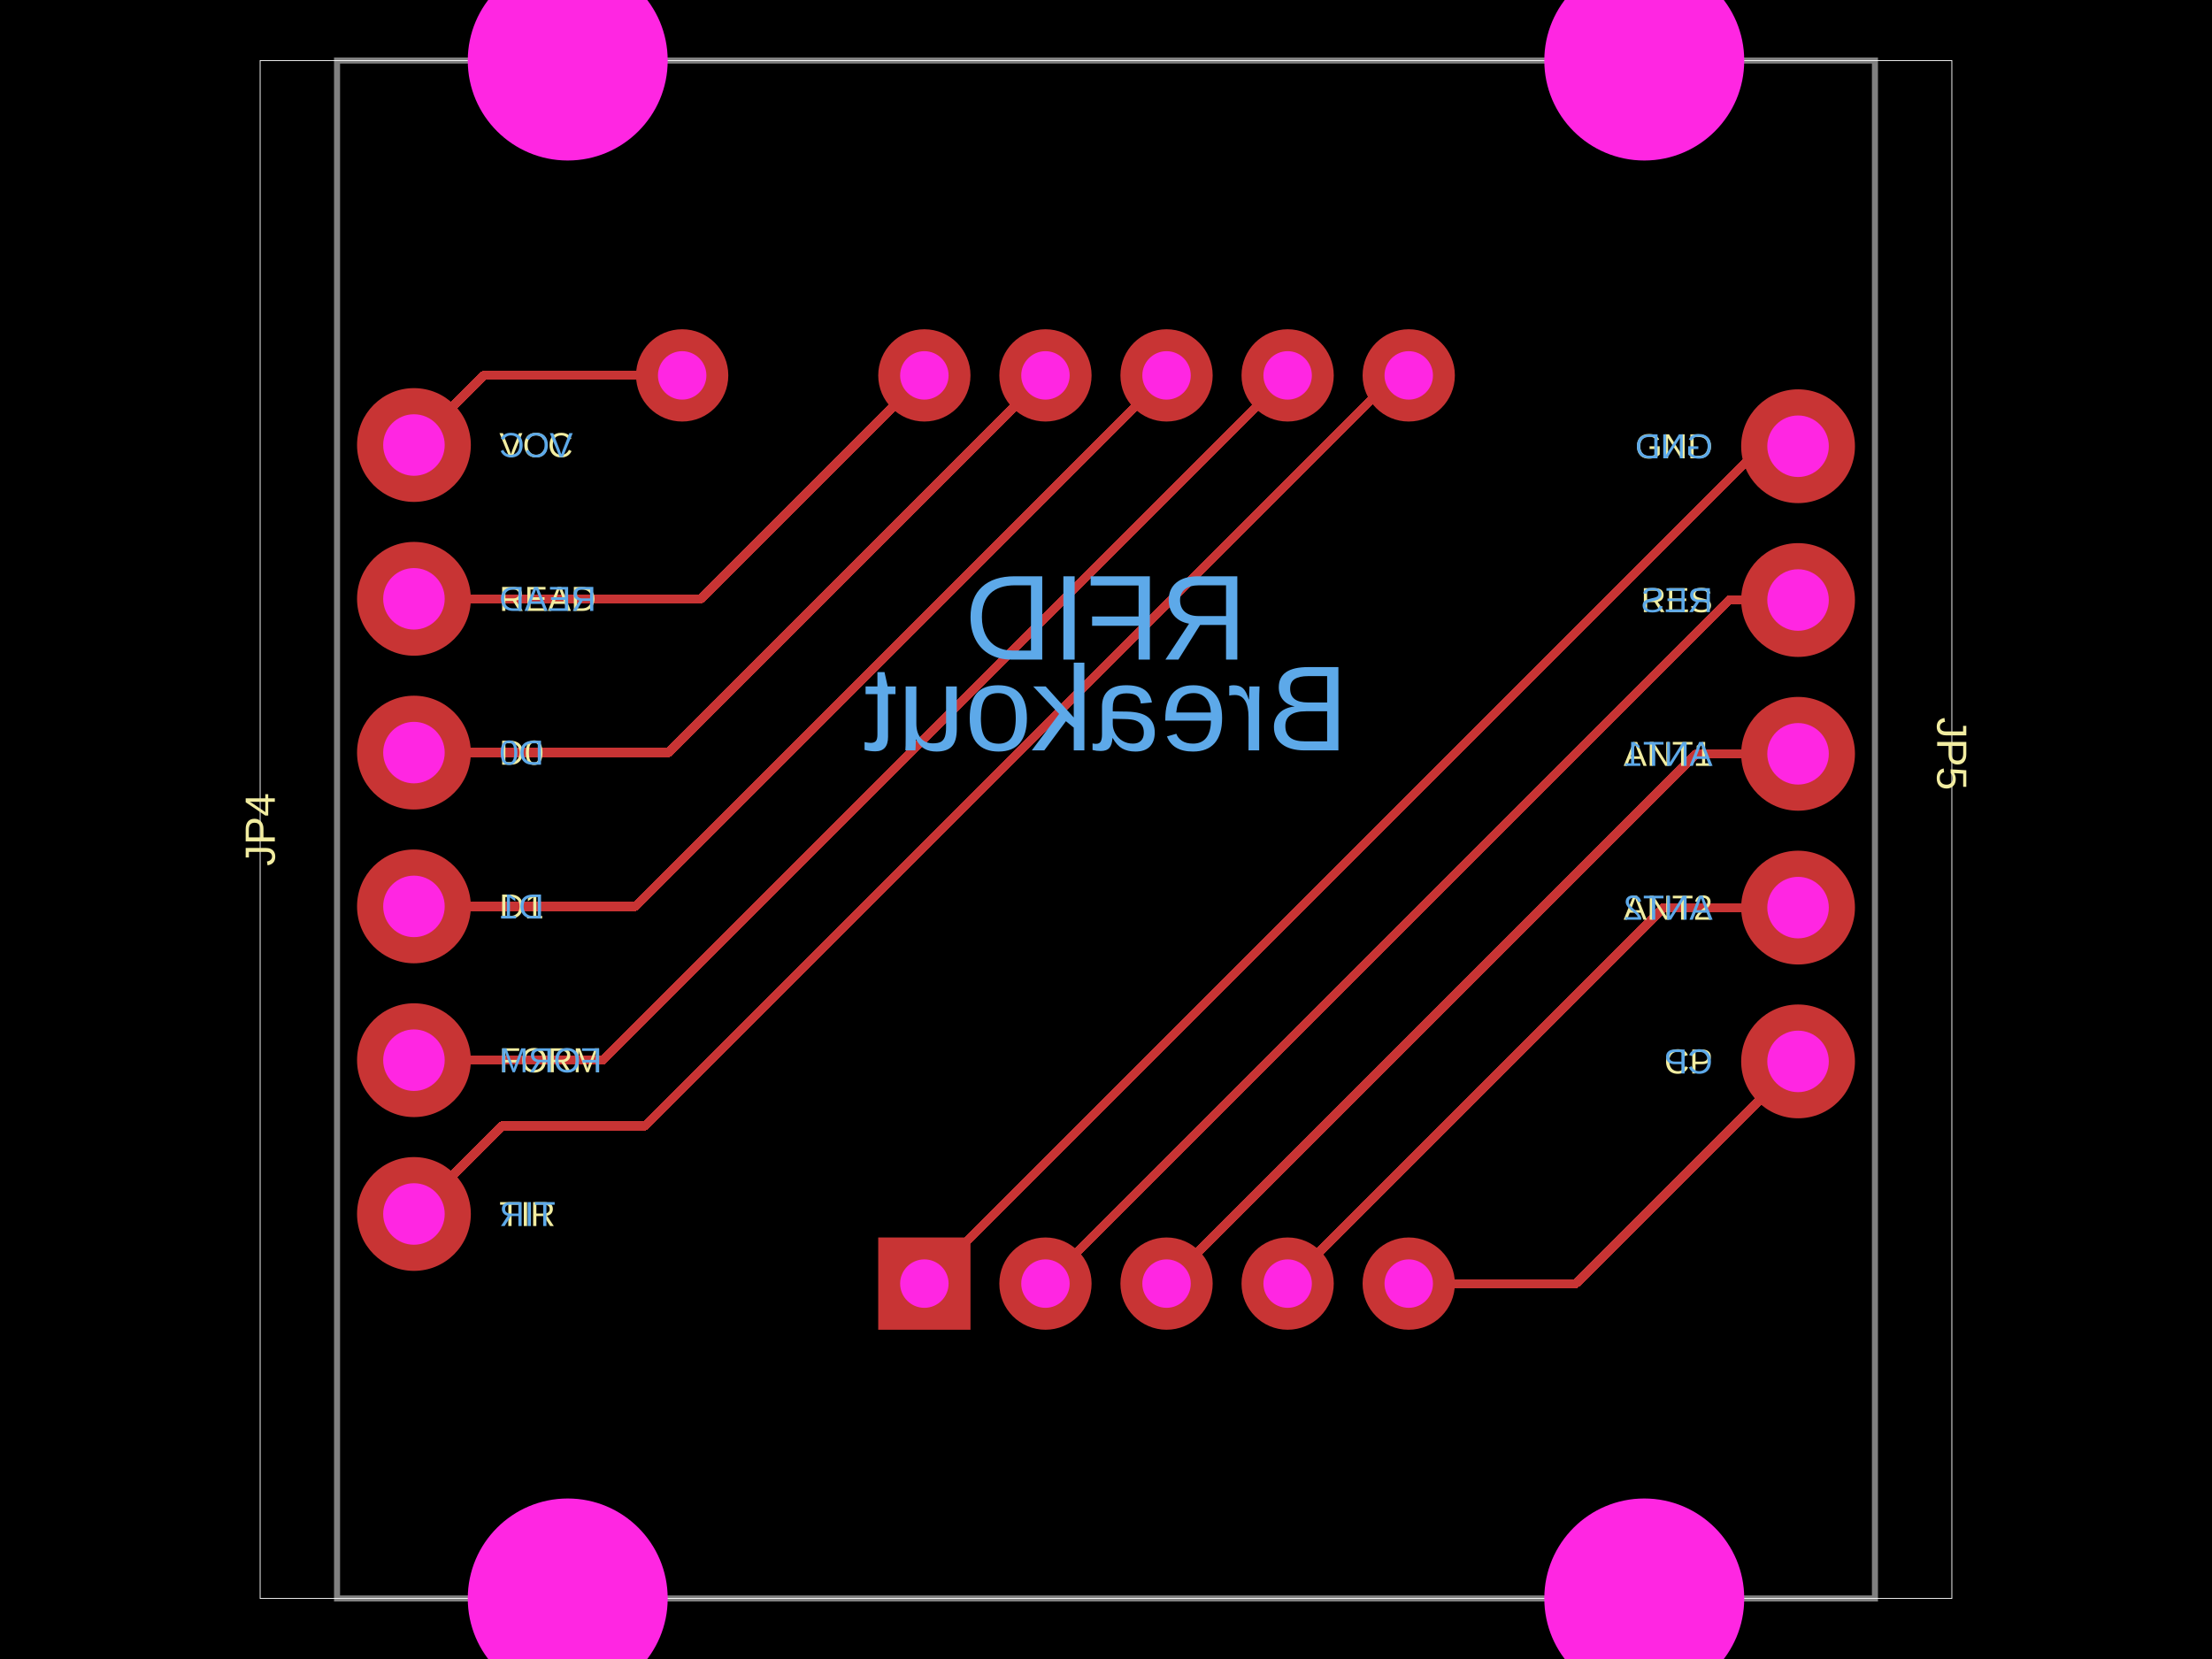
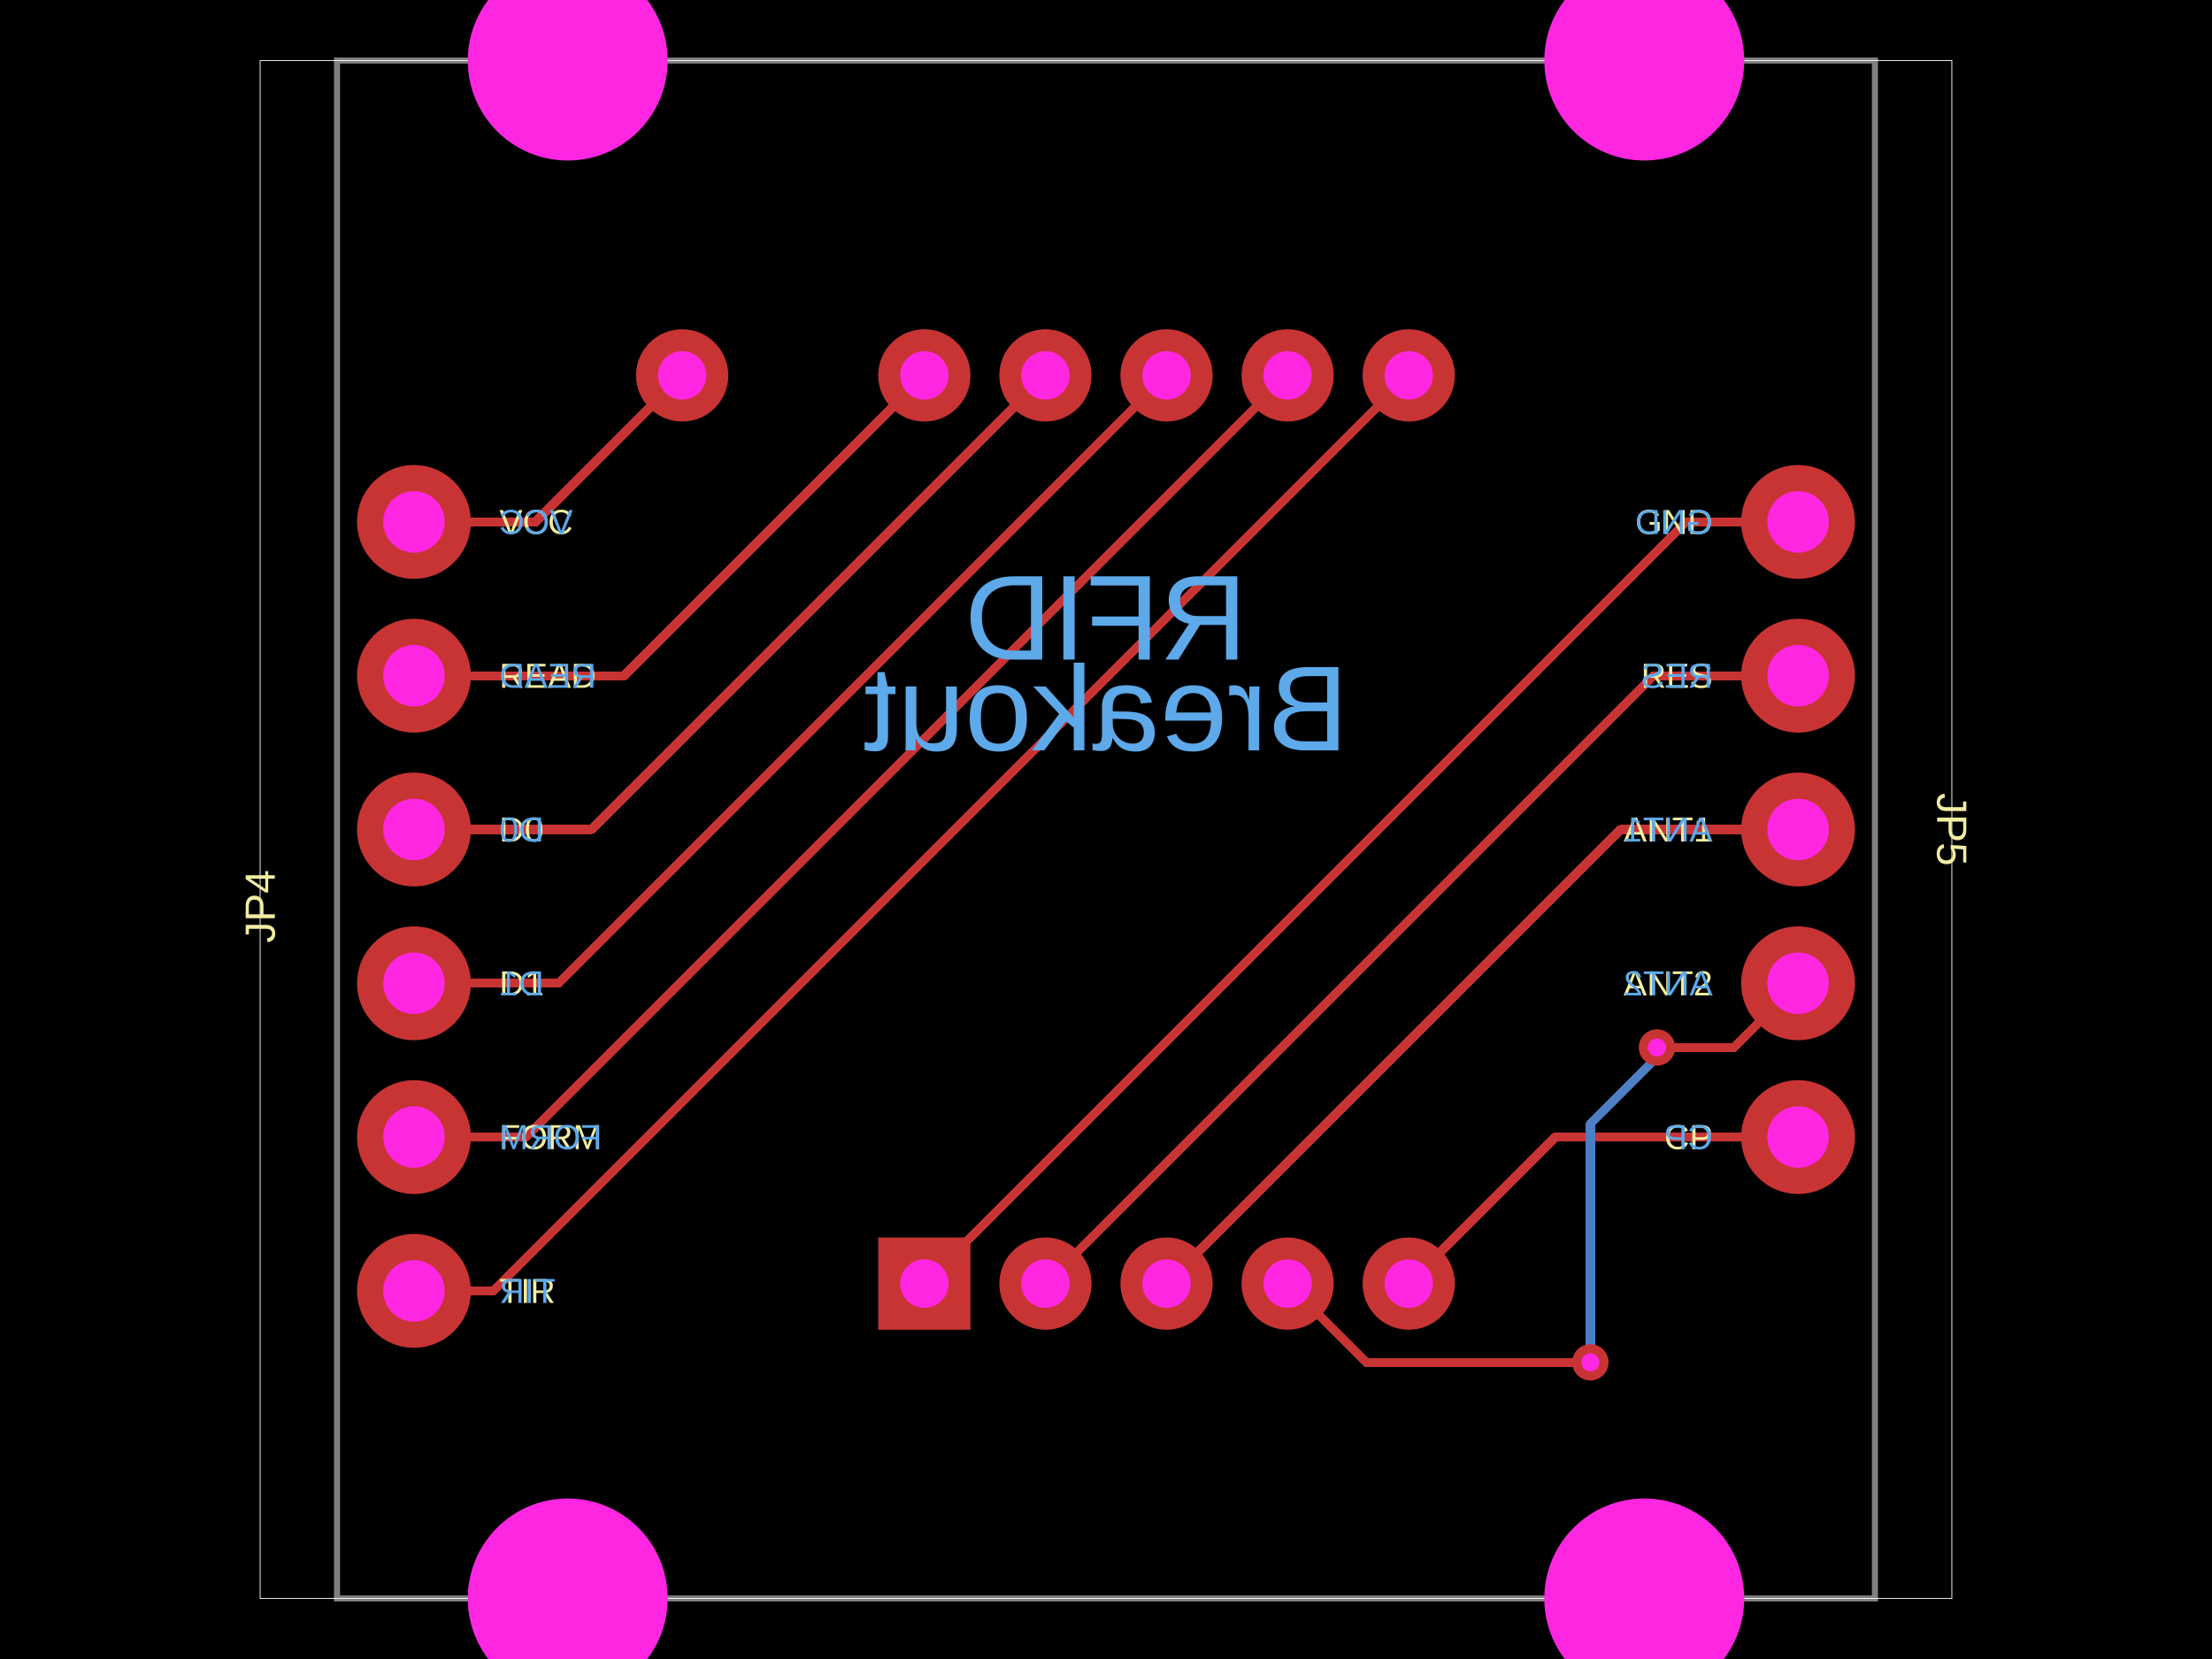
<svg xmlns="http://www.w3.org/2000/svg" width="800" height="600" data-software-used-string="@tscircuit/core@0.0.616">
  <style />
  <rect class="boundary" x="0" y="0" fill="#000" width="800" height="600" />
  <rect class="pcb-boundary" fill="none" stroke="#fff" stroke-width="0.3" x="94.088" y="21.898" width="611.825" height="556.204" />
  <path class="pcb-board" d="M 121.898 578.102 L 678.102 578.102 L 678.102 21.898 L 121.898 21.898 Z" fill="none" stroke="rgba(255, 255, 255, 0.5)" stroke-width="2.19" />
-   <path class="pcb-trace" stroke="rgb(200, 52, 52)" fill="none" d="M 509.489 464.234 L 569.927 464.234" stroke-width="3.285" stroke-linecap="round" stroke-linejoin="round" shape-rendering="crispEdges" data-layer="top" />
-   <path class="pcb-trace" stroke="rgb(200, 52, 52)" fill="none" d="M 569.927 464.234 L 650.292 383.869" stroke-width="3.285" stroke-linecap="round" stroke-linejoin="round" shape-rendering="crispEdges" data-layer="top" />
-   <path class="pcb-trace" stroke="rgb(200, 52, 52)" fill="none" d="M 650.292 328.248 L 601.679 328.248" stroke-width="3.285" stroke-linecap="round" stroke-linejoin="round" shape-rendering="crispEdges" data-layer="top" />
-   <path class="pcb-trace" stroke="rgb(200, 52, 52)" fill="none" d="M 601.679 328.248 L 465.693 464.234" stroke-width="3.285" stroke-linecap="round" stroke-linejoin="round" shape-rendering="crispEdges" data-layer="top" />
-   <path class="pcb-trace" stroke="rgb(200, 52, 52)" fill="none" d="M 650.292 272.628 L 613.504 272.628" stroke-width="3.285" stroke-linecap="round" stroke-linejoin="round" shape-rendering="crispEdges" data-layer="top" />
-   <path class="pcb-trace" stroke="rgb(200, 52, 52)" fill="none" d="M 613.504 272.628 L 421.898 464.234" stroke-width="3.285" stroke-linecap="round" stroke-linejoin="round" shape-rendering="crispEdges" data-layer="top" />
-   <path class="pcb-trace" stroke="rgb(200, 52, 52)" fill="none" d="M 650.292 217.007 L 625.328 217.007" stroke-width="3.285" stroke-linecap="round" stroke-linejoin="round" shape-rendering="crispEdges" data-layer="top" />
-   <path class="pcb-trace" stroke="rgb(200, 52, 52)" fill="none" d="M 625.328 217.007 L 378.102 464.234" stroke-width="3.285" stroke-linecap="round" stroke-linejoin="round" shape-rendering="crispEdges" data-layer="top" />
-   <path class="pcb-trace" stroke="rgb(200, 52, 52)" fill="none" d="M 650.292 161.387 L 637.153 161.387" stroke-width="3.285" stroke-linecap="round" stroke-linejoin="round" shape-rendering="crispEdges" data-layer="top" />
-   <path class="pcb-trace" stroke="rgb(200, 52, 52)" fill="none" d="M 637.153 161.387 L 334.307 464.234" stroke-width="3.285" stroke-linecap="round" stroke-linejoin="round" shape-rendering="crispEdges" data-layer="top" />
-   <path class="pcb-trace" stroke="rgb(200, 52, 52)" fill="none" d="M 246.715 135.766 L 174.891 135.766" stroke-width="3.285" stroke-linecap="round" stroke-linejoin="round" shape-rendering="crispEdges" data-layer="top" />
-   <path class="pcb-trace" stroke="rgb(200, 52, 52)" fill="none" d="M 174.891 135.766 L 149.708 160.949" stroke-width="3.285" stroke-linecap="round" stroke-linejoin="round" shape-rendering="crispEdges" data-layer="top" />
-   <path class="pcb-trace" stroke="rgb(200, 52, 52)" fill="none" d="M 149.708 216.569 L 253.504 216.569" stroke-width="3.285" stroke-linecap="round" stroke-linejoin="round" shape-rendering="crispEdges" data-layer="top" />
-   <path class="pcb-trace" stroke="rgb(200, 52, 52)" fill="none" d="M 253.504 216.569 L 334.307 135.766" stroke-width="3.285" stroke-linecap="round" stroke-linejoin="round" shape-rendering="crispEdges" data-layer="top" />
-   <path class="pcb-trace" stroke="rgb(200, 52, 52)" fill="none" d="M 149.708 272.19 L 241.679 272.19" stroke-width="3.285" stroke-linecap="round" stroke-linejoin="round" shape-rendering="crispEdges" data-layer="top" />
-   <path class="pcb-trace" stroke="rgb(200, 52, 52)" fill="none" d="M 241.679 272.19 L 378.102 135.766" stroke-width="3.285" stroke-linecap="round" stroke-linejoin="round" shape-rendering="crispEdges" data-layer="top" />
-   <path class="pcb-trace" stroke="rgb(200, 52, 52)" fill="none" d="M 149.708 327.81 L 229.854 327.81" stroke-width="3.285" stroke-linecap="round" stroke-linejoin="round" shape-rendering="crispEdges" data-layer="top" />
-   <path class="pcb-trace" stroke="rgb(200, 52, 52)" fill="none" d="M 229.854 327.81 L 421.898 135.766" stroke-width="3.285" stroke-linecap="round" stroke-linejoin="round" shape-rendering="crispEdges" data-layer="top" />
-   <path class="pcb-trace" stroke="rgb(200, 52, 52)" fill="none" d="M 149.708 383.431 L 218.029 383.431" stroke-width="3.285" stroke-linecap="round" stroke-linejoin="round" shape-rendering="crispEdges" data-layer="top" />
-   <path class="pcb-trace" stroke="rgb(200, 52, 52)" fill="none" d="M 218.029 383.431 L 465.693 135.766" stroke-width="3.285" stroke-linecap="round" stroke-linejoin="round" shape-rendering="crispEdges" data-layer="top" />
-   <path class="pcb-trace" stroke="rgb(200, 52, 52)" fill="none" d="M 509.489 135.766 L 504.649 135.766" stroke-width="3.285" stroke-linecap="round" stroke-linejoin="round" shape-rendering="crispEdges" data-layer="top" />
-   <path class="pcb-trace" stroke="rgb(200, 52, 52)" fill="none" d="M 504.649 135.766 L 233.231 407.185" stroke-width="3.285" stroke-linecap="round" stroke-linejoin="round" shape-rendering="crispEdges" data-layer="top" />
-   <path class="pcb-trace" stroke="rgb(200, 52, 52)" fill="none" d="M 233.231 407.185 L 181.574 407.185" stroke-width="3.285" stroke-linecap="round" stroke-linejoin="round" shape-rendering="crispEdges" data-layer="top" />
-   <path class="pcb-trace" stroke="rgb(200, 52, 52)" fill="none" d="M 181.574 407.185 L 149.708 439.051" stroke-width="3.285" stroke-linecap="round" stroke-linejoin="round" shape-rendering="crispEdges" data-layer="top" />
-   <text x="0" y="0" dx="0" dy="0" fill="#f2eda1" font-family="Arial, sans-serif" font-size="12.611" text-anchor="start" dominant-baseline="central" transform="matrix(1,0,0,1,180.5774,439.0511)" class="pcb-silkscreen-text pcb-silkscreen-top" data-pcb-silkscreen-text-id="pcb_component_1" stroke="none">TIR</text>
-   <text x="0" y="0" dx="0" dy="0" fill="#5da9e9" font-family="Arial, sans-serif" font-size="12.611" text-anchor="end" dominant-baseline="central" transform="matrix(-1,0,0,1,180.5774,439.0511)" class="pcb-silkscreen-text pcb-silkscreen-bottom" data-pcb-silkscreen-text-id="pcb_component_1" stroke="none">TIR</text>
-   <text x="0" y="0" dx="0" dy="0" fill="#f2eda1" font-family="Arial, sans-serif" font-size="12.611" text-anchor="start" dominant-baseline="central" transform="matrix(1,0,0,1,180.5774,383.4307)" class="pcb-silkscreen-text pcb-silkscreen-top" data-pcb-silkscreen-text-id="pcb_component_1" stroke="none">FORM</text>
-   <text x="0" y="0" dx="0" dy="0" fill="#5da9e9" font-family="Arial, sans-serif" font-size="12.611" text-anchor="end" dominant-baseline="central" transform="matrix(-1,0,0,1,180.5774,383.4307)" class="pcb-silkscreen-text pcb-silkscreen-bottom" data-pcb-silkscreen-text-id="pcb_component_1" stroke="none">FORM</text>
-   <text x="0" y="0" dx="0" dy="0" fill="#f2eda1" font-family="Arial, sans-serif" font-size="12.611" text-anchor="start" dominant-baseline="central" transform="matrix(1,0,0,1,180.5774,327.8102)" class="pcb-silkscreen-text pcb-silkscreen-top" data-pcb-silkscreen-text-id="pcb_component_1" stroke="none">D1</text>
-   <text x="0" y="0" dx="0" dy="0" fill="#5da9e9" font-family="Arial, sans-serif" font-size="12.611" text-anchor="end" dominant-baseline="central" transform="matrix(-1,0,0,1,180.5774,327.8102)" class="pcb-silkscreen-text pcb-silkscreen-bottom" data-pcb-silkscreen-text-id="pcb_component_1" stroke="none">D1</text>
-   <text x="0" y="0" dx="0" dy="0" fill="#f2eda1" font-family="Arial, sans-serif" font-size="12.611" text-anchor="start" dominant-baseline="central" transform="matrix(1,0,0,1,180.5774,272.1898)" class="pcb-silkscreen-text pcb-silkscreen-top" data-pcb-silkscreen-text-id="pcb_component_1" stroke="none">D0</text>
-   <text x="0" y="0" dx="0" dy="0" fill="#5da9e9" font-family="Arial, sans-serif" font-size="12.611" text-anchor="end" dominant-baseline="central" transform="matrix(-1,0,0,1,180.5774,272.1898)" class="pcb-silkscreen-text pcb-silkscreen-bottom" data-pcb-silkscreen-text-id="pcb_component_1" stroke="none">D0</text>
-   <text x="0" y="0" dx="0" dy="0" fill="#f2eda1" font-family="Arial, sans-serif" font-size="12.611" text-anchor="start" dominant-baseline="central" transform="matrix(1,0,0,1,180.5774,216.5693)" class="pcb-silkscreen-text pcb-silkscreen-top" data-pcb-silkscreen-text-id="pcb_component_1" stroke="none">READ</text>
-   <text x="0" y="0" dx="0" dy="0" fill="#5da9e9" font-family="Arial, sans-serif" font-size="12.611" text-anchor="end" dominant-baseline="central" transform="matrix(-1,0,0,1,180.5774,216.5693)" class="pcb-silkscreen-text pcb-silkscreen-bottom" data-pcb-silkscreen-text-id="pcb_component_1" stroke="none">READ</text>
-   <text x="0" y="0" dx="0" dy="0" fill="#f2eda1" font-family="Arial, sans-serif" font-size="12.611" text-anchor="start" dominant-baseline="central" transform="matrix(1,0,0,1,180.5774,160.9489)" class="pcb-silkscreen-text pcb-silkscreen-top" data-pcb-silkscreen-text-id="pcb_component_1" stroke="none">VCC</text>
-   <text x="0" y="0" dx="0" dy="0" fill="#5da9e9" font-family="Arial, sans-serif" font-size="12.611" text-anchor="end" dominant-baseline="central" transform="matrix(-1,0,0,1,180.5774,160.9489)" class="pcb-silkscreen-text pcb-silkscreen-bottom" data-pcb-silkscreen-text-id="pcb_component_1" stroke="none">VCC</text>
-   <text x="0" y="0" dx="0" dy="0" fill="#f2eda1" font-family="Arial, sans-serif" font-size="15.328" text-anchor="middle" dominant-baseline="central" transform="matrix(-1.8369701987210297e-16,-1,1,-1.8369701987210297e-16,94.08759,300)" class="pcb-silkscreen-text pcb-silkscreen-top" data-pcb-silkscreen-text-id="pcb_component_1" stroke="none">JP4</text>
-   <text x="0" y="0" dx="0" dy="0" fill="#f2eda1" font-family="Arial, sans-serif" font-size="12.611" text-anchor="end" dominant-baseline="central" transform="matrix(1,0,0,1,619.4226,161.3869)" class="pcb-silkscreen-text pcb-silkscreen-top" data-pcb-silkscreen-text-id="pcb_component_2" stroke="none">GND</text>
-   <text x="0" y="0" dx="0" dy="0" fill="#5da9e9" font-family="Arial, sans-serif" font-size="12.611" text-anchor="start" dominant-baseline="central" transform="matrix(-1,0,0,1,619.4226,161.3869)" class="pcb-silkscreen-text pcb-silkscreen-bottom" data-pcb-silkscreen-text-id="pcb_component_2" stroke="none">GND</text>
-   <text x="0" y="0" dx="0" dy="0" fill="#f2eda1" font-family="Arial, sans-serif" font-size="12.611" text-anchor="end" dominant-baseline="central" transform="matrix(1,0,0,1,619.4226,217.0073)" class="pcb-silkscreen-text pcb-silkscreen-top" data-pcb-silkscreen-text-id="pcb_component_2" stroke="none">RES</text>
-   <text x="0" y="0" dx="0" dy="0" fill="#5da9e9" font-family="Arial, sans-serif" font-size="12.611" text-anchor="start" dominant-baseline="central" transform="matrix(-1,0,0,1,619.4226,217.0073)" class="pcb-silkscreen-text pcb-silkscreen-bottom" data-pcb-silkscreen-text-id="pcb_component_2" stroke="none">RES</text>
-   <text x="0" y="0" dx="0" dy="0" fill="#f2eda1" font-family="Arial, sans-serif" font-size="12.611" text-anchor="end" dominant-baseline="central" transform="matrix(1,0,0,1,619.4226,272.6277)" class="pcb-silkscreen-text pcb-silkscreen-top" data-pcb-silkscreen-text-id="pcb_component_2" stroke="none">ANT1</text>
-   <text x="0" y="0" dx="0" dy="0" fill="#5da9e9" font-family="Arial, sans-serif" font-size="12.611" text-anchor="start" dominant-baseline="central" transform="matrix(-1,0,0,1,619.4226,272.6277)" class="pcb-silkscreen-text pcb-silkscreen-bottom" data-pcb-silkscreen-text-id="pcb_component_2" stroke="none">ANT1</text>
-   <text x="0" y="0" dx="0" dy="0" fill="#f2eda1" font-family="Arial, sans-serif" font-size="12.611" text-anchor="end" dominant-baseline="central" transform="matrix(1,0,0,1,619.4226,328.2482)" class="pcb-silkscreen-text pcb-silkscreen-top" data-pcb-silkscreen-text-id="pcb_component_2" stroke="none">ANT2</text>
-   <text x="0" y="0" dx="0" dy="0" fill="#5da9e9" font-family="Arial, sans-serif" font-size="12.611" text-anchor="start" dominant-baseline="central" transform="matrix(-1,0,0,1,619.4226,328.2482)" class="pcb-silkscreen-text pcb-silkscreen-bottom" data-pcb-silkscreen-text-id="pcb_component_2" stroke="none">ANT2</text>
-   <text x="0" y="0" dx="0" dy="0" fill="#f2eda1" font-family="Arial, sans-serif" font-size="12.611" text-anchor="end" dominant-baseline="central" transform="matrix(1,0,0,1,619.4226,383.8686)" class="pcb-silkscreen-text pcb-silkscreen-top" data-pcb-silkscreen-text-id="pcb_component_2" stroke="none">CP</text>
-   <text x="0" y="0" dx="0" dy="0" fill="#5da9e9" font-family="Arial, sans-serif" font-size="12.611" text-anchor="start" dominant-baseline="central" transform="matrix(-1,0,0,1,619.4226,383.8686)" class="pcb-silkscreen-text pcb-silkscreen-bottom" data-pcb-silkscreen-text-id="pcb_component_2" stroke="none">CP</text>
-   <text x="0" y="0" dx="0" dy="0" fill="#f2eda1" font-family="Arial, sans-serif" font-size="15.328" text-anchor="middle" dominant-baseline="central" transform="matrix(6.123233995736766e-17,1,-1,6.123233995736766e-17,705.9124,272.6277)" class="pcb-silkscreen-text pcb-silkscreen-top" data-pcb-silkscreen-text-id="pcb_component_2" stroke="none">JP5</text>
+   <path class="pcb-trace" stroke="rgb(200, 52, 52)" fill="none" d="M 650.292 411.241 L 562.482 411.241" stroke-width="3.285" stroke-linecap="round" stroke-linejoin="round" shape-rendering="crispEdges" data-layer="top" />
+   <path class="pcb-trace" stroke="rgb(200, 52, 52)" fill="none" d="M 562.482 411.241 L 509.489 464.234" stroke-width="3.285" stroke-linecap="round" stroke-linejoin="round" shape-rendering="crispEdges" data-layer="top" />
+   <path class="pcb-trace" stroke="rgb(77, 127, 196)" fill="none" d="M 575.182 492.701 L 575.182 492.701" stroke-width="3.285" stroke-linecap="round" stroke-linejoin="round" shape-rendering="crispEdges" data-layer="bottom" />
+   <path class="pcb-trace" stroke="rgb(77, 127, 196)" fill="none" d="M 575.182 492.701 L 575.182 406.351" stroke-width="3.285" stroke-linecap="round" stroke-linejoin="round" shape-rendering="crispEdges" data-layer="bottom" />
+   <path class="pcb-trace" stroke="rgb(77, 127, 196)" fill="none" d="M 575.182 406.351 L 599.27 382.263" stroke-width="3.285" stroke-linecap="round" stroke-linejoin="round" shape-rendering="crispEdges" data-layer="bottom" />
+   <path class="pcb-trace" stroke="rgb(77, 127, 196)" fill="none" d="M 599.27 382.263 L 599.27 378.832" stroke-width="3.285" stroke-linecap="round" stroke-linejoin="round" shape-rendering="crispEdges" data-layer="bottom" />
+   <path class="pcb-trace" stroke="rgb(77, 127, 196)" fill="none" d="M 599.27 378.832 L 599.27 378.832" stroke-width="3.285" stroke-linecap="round" stroke-linejoin="round" shape-rendering="crispEdges" data-layer="bottom" />
+   <path class="pcb-trace" stroke="rgb(200, 52, 52)" fill="none" d="M 465.693 464.234 L 494.161 492.701" stroke-width="3.285" stroke-linecap="round" stroke-linejoin="round" shape-rendering="crispEdges" data-layer="top" />
+   <path class="pcb-trace" stroke="rgb(200, 52, 52)" fill="none" d="M 494.161 492.701 L 574.334 492.701" stroke-width="3.285" stroke-linecap="round" stroke-linejoin="round" shape-rendering="crispEdges" data-layer="top" />
+   <path class="pcb-trace" stroke="rgb(200, 52, 52)" fill="none" d="M 574.334 492.701 L 575.182 492.701" stroke-width="3.285" stroke-linecap="round" stroke-linejoin="round" shape-rendering="crispEdges" data-layer="top" />
+   <path class="pcb-trace" stroke="rgb(200, 52, 52)" fill="none" d="M 575.182 492.701 L 575.182 492.701" stroke-width="3.285" stroke-linecap="round" stroke-linejoin="round" shape-rendering="crispEdges" data-layer="top" />
+   <path class="pcb-trace" stroke="rgb(200, 52, 52)" fill="none" d="M 599.27 378.832 L 599.27 378.832" stroke-width="3.285" stroke-linecap="round" stroke-linejoin="round" shape-rendering="crispEdges" data-layer="top" />
+   <path class="pcb-trace" stroke="rgb(200, 52, 52)" fill="none" d="M 599.27 378.832 L 627.08 378.832" stroke-width="3.285" stroke-linecap="round" stroke-linejoin="round" shape-rendering="crispEdges" data-layer="top" />
+   <path class="pcb-trace" stroke="rgb(200, 52, 52)" fill="none" d="M 627.08 378.832 L 650.292 355.62" stroke-width="3.285" stroke-linecap="round" stroke-linejoin="round" shape-rendering="crispEdges" data-layer="top" />
+   <path class="pcb-trace" stroke="rgb(200, 52, 52)" fill="none" d="M 650.292 300 L 586.131 300" stroke-width="3.285" stroke-linecap="round" stroke-linejoin="round" shape-rendering="crispEdges" data-layer="top" />
+   <path class="pcb-trace" stroke="rgb(200, 52, 52)" fill="none" d="M 586.131 300 L 421.898 464.234" stroke-width="3.285" stroke-linecap="round" stroke-linejoin="round" shape-rendering="crispEdges" data-layer="top" />
+   <path class="pcb-trace" stroke="rgb(200, 52, 52)" fill="none" d="M 650.292 244.38 L 597.956 244.38" stroke-width="3.285" stroke-linecap="round" stroke-linejoin="round" shape-rendering="crispEdges" data-layer="top" />
+   <path class="pcb-trace" stroke="rgb(200, 52, 52)" fill="none" d="M 597.956 244.38 L 378.102 464.234" stroke-width="3.285" stroke-linecap="round" stroke-linejoin="round" shape-rendering="crispEdges" data-layer="top" />
+   <path class="pcb-trace" stroke="rgb(200, 52, 52)" fill="none" d="M 650.292 188.759 L 609.781 188.759" stroke-width="3.285" stroke-linecap="round" stroke-linejoin="round" shape-rendering="crispEdges" data-layer="top" />
+   <path class="pcb-trace" stroke="rgb(200, 52, 52)" fill="none" d="M 609.781 188.759 L 334.307 464.234" stroke-width="3.285" stroke-linecap="round" stroke-linejoin="round" shape-rendering="crispEdges" data-layer="top" />
+   <path class="pcb-trace" stroke="rgb(200, 52, 52)" fill="none" d="M 149.708 188.759 L 193.723 188.759" stroke-width="3.285" stroke-linecap="round" stroke-linejoin="round" shape-rendering="crispEdges" data-layer="top" />
+   <path class="pcb-trace" stroke="rgb(200, 52, 52)" fill="none" d="M 193.723 188.759 L 246.715 135.766" stroke-width="3.285" stroke-linecap="round" stroke-linejoin="round" shape-rendering="crispEdges" data-layer="top" />
+   <path class="pcb-trace" stroke="rgb(200, 52, 52)" fill="none" d="M 149.708 244.38 L 225.693 244.38" stroke-width="3.285" stroke-linecap="round" stroke-linejoin="round" shape-rendering="crispEdges" data-layer="top" />
+   <path class="pcb-trace" stroke="rgb(200, 52, 52)" fill="none" d="M 225.693 244.38 L 334.307 135.766" stroke-width="3.285" stroke-linecap="round" stroke-linejoin="round" shape-rendering="crispEdges" data-layer="top" />
+   <path class="pcb-trace" stroke="rgb(200, 52, 52)" fill="none" d="M 378.102 135.766 L 213.869 300" stroke-width="3.285" stroke-linecap="round" stroke-linejoin="round" shape-rendering="crispEdges" data-layer="top" />
+   <path class="pcb-trace" stroke="rgb(200, 52, 52)" fill="none" d="M 213.869 300 L 149.708 300" stroke-width="3.285" stroke-linecap="round" stroke-linejoin="round" shape-rendering="crispEdges" data-layer="top" />
+   <path class="pcb-trace" stroke="rgb(200, 52, 52)" fill="none" d="M 149.708 300 L 149.708 300" stroke-width="3.285" stroke-linecap="round" stroke-linejoin="round" shape-rendering="crispEdges" data-layer="top" />
+   <path class="pcb-trace" stroke="rgb(200, 52, 52)" fill="none" d="M 149.708 355.62 L 202.044 355.62" stroke-width="3.285" stroke-linecap="round" stroke-linejoin="round" shape-rendering="crispEdges" data-layer="top" />
+   <path class="pcb-trace" stroke="rgb(200, 52, 52)" fill="none" d="M 202.044 355.62 L 421.898 135.766" stroke-width="3.285" stroke-linecap="round" stroke-linejoin="round" shape-rendering="crispEdges" data-layer="top" />
+   <path class="pcb-trace" stroke="rgb(200, 52, 52)" fill="none" d="M 149.708 411.241 L 190.219 411.241" stroke-width="3.285" stroke-linecap="round" stroke-linejoin="round" shape-rendering="crispEdges" data-layer="top" />
+   <path class="pcb-trace" stroke="rgb(200, 52, 52)" fill="none" d="M 190.219 411.241 L 465.693 135.766" stroke-width="3.285" stroke-linecap="round" stroke-linejoin="round" shape-rendering="crispEdges" data-layer="top" />
+   <path class="pcb-trace" stroke="rgb(200, 52, 52)" fill="none" d="M 509.489 135.766 L 178.394 466.861" stroke-width="3.285" stroke-linecap="round" stroke-linejoin="round" shape-rendering="crispEdges" data-layer="top" />
+   <path class="pcb-trace" stroke="rgb(200, 52, 52)" fill="none" d="M 178.394 466.861 L 149.708 466.861" stroke-width="3.285" stroke-linecap="round" stroke-linejoin="round" shape-rendering="crispEdges" data-layer="top" />
+   <g>
+     <circle class="pcb-hole-outer" fill="rgb(200, 52, 52)" cx="575.182" cy="492.701" r="6.569" />
+     <circle class="pcb-hole-inner" fill="#FF26E2" cx="575.182" cy="492.701" r="3.285" />
+   </g>
+   <g>
+     <circle class="pcb-hole-outer" fill="rgb(200, 52, 52)" cx="599.27" cy="378.832" r="6.569" />
+     <circle class="pcb-hole-inner" fill="#FF26E2" cx="599.27" cy="378.832" r="3.285" />
+   </g>
+   <text x="0" y="0" dx="0" dy="0" fill="#f2eda1" font-family="Arial, sans-serif" font-size="12.611" text-anchor="start" dominant-baseline="central" transform="matrix(1,0,0,1,180.5774,466.8613)" class="pcb-silkscreen-text pcb-silkscreen-top" data-pcb-silkscreen-text-id="pcb_component_1" stroke="none">TIR</text>
+   <text x="0" y="0" dx="0" dy="0" fill="#5da9e9" font-family="Arial, sans-serif" font-size="12.611" text-anchor="end" dominant-baseline="central" transform="matrix(-1,0,0,1,180.5774,466.8613)" class="pcb-silkscreen-text pcb-silkscreen-bottom" data-pcb-silkscreen-text-id="pcb_component_1" stroke="none">TIR</text>
+   <text x="0" y="0" dx="0" dy="0" fill="#f2eda1" font-family="Arial, sans-serif" font-size="12.611" text-anchor="start" dominant-baseline="central" transform="matrix(1,0,0,1,180.5774,411.2409)" class="pcb-silkscreen-text pcb-silkscreen-top" data-pcb-silkscreen-text-id="pcb_component_1" stroke="none">FORM</text>
+   <text x="0" y="0" dx="0" dy="0" fill="#5da9e9" font-family="Arial, sans-serif" font-size="12.611" text-anchor="end" dominant-baseline="central" transform="matrix(-1,0,0,1,180.5774,411.2409)" class="pcb-silkscreen-text pcb-silkscreen-bottom" data-pcb-silkscreen-text-id="pcb_component_1" stroke="none">FORM</text>
+   <text x="0" y="0" dx="0" dy="0" fill="#f2eda1" font-family="Arial, sans-serif" font-size="12.611" text-anchor="start" dominant-baseline="central" transform="matrix(1,0,0,1,180.5774,355.6204)" class="pcb-silkscreen-text pcb-silkscreen-top" data-pcb-silkscreen-text-id="pcb_component_1" stroke="none">D1</text>
+   <text x="0" y="0" dx="0" dy="0" fill="#5da9e9" font-family="Arial, sans-serif" font-size="12.611" text-anchor="end" dominant-baseline="central" transform="matrix(-1,0,0,1,180.5774,355.6204)" class="pcb-silkscreen-text pcb-silkscreen-bottom" data-pcb-silkscreen-text-id="pcb_component_1" stroke="none">D1</text>
+   <text x="0" y="0" dx="0" dy="0" fill="#f2eda1" font-family="Arial, sans-serif" font-size="12.611" text-anchor="start" dominant-baseline="central" transform="matrix(1,0,0,1,180.5774,300)" class="pcb-silkscreen-text pcb-silkscreen-top" data-pcb-silkscreen-text-id="pcb_component_1" stroke="none">D0</text>
+   <text x="0" y="0" dx="0" dy="0" fill="#5da9e9" font-family="Arial, sans-serif" font-size="12.611" text-anchor="end" dominant-baseline="central" transform="matrix(-1,0,0,1,180.5774,300)" class="pcb-silkscreen-text pcb-silkscreen-bottom" data-pcb-silkscreen-text-id="pcb_component_1" stroke="none">D0</text>
+   <text x="0" y="0" dx="0" dy="0" fill="#f2eda1" font-family="Arial, sans-serif" font-size="12.611" text-anchor="start" dominant-baseline="central" transform="matrix(1,0,0,1,180.5774,244.3796)" class="pcb-silkscreen-text pcb-silkscreen-top" data-pcb-silkscreen-text-id="pcb_component_1" stroke="none">READ</text>
+   <text x="0" y="0" dx="0" dy="0" fill="#5da9e9" font-family="Arial, sans-serif" font-size="12.611" text-anchor="end" dominant-baseline="central" transform="matrix(-1,0,0,1,180.5774,244.3796)" class="pcb-silkscreen-text pcb-silkscreen-bottom" data-pcb-silkscreen-text-id="pcb_component_1" stroke="none">READ</text>
+   <text x="0" y="0" dx="0" dy="0" fill="#f2eda1" font-family="Arial, sans-serif" font-size="12.611" text-anchor="start" dominant-baseline="central" transform="matrix(1,0,0,1,180.5774,188.7591)" class="pcb-silkscreen-text pcb-silkscreen-top" data-pcb-silkscreen-text-id="pcb_component_1" stroke="none">VCC</text>
+   <text x="0" y="0" dx="0" dy="0" fill="#5da9e9" font-family="Arial, sans-serif" font-size="12.611" text-anchor="end" dominant-baseline="central" transform="matrix(-1,0,0,1,180.5774,188.7591)" class="pcb-silkscreen-text pcb-silkscreen-bottom" data-pcb-silkscreen-text-id="pcb_component_1" stroke="none">VCC</text>
+   <text x="0" y="0" dx="0" dy="0" fill="#f2eda1" font-family="Arial, sans-serif" font-size="15.328" text-anchor="middle" dominant-baseline="central" transform="matrix(-1.8369701987210297e-16,-1,1,-1.8369701987210297e-16,94.08759,327.8102)" class="pcb-silkscreen-text pcb-silkscreen-top" data-pcb-silkscreen-text-id="pcb_component_1" stroke="none">JP4</text>
+   <text x="0" y="0" dx="0" dy="0" fill="#f2eda1" font-family="Arial, sans-serif" font-size="12.611" text-anchor="end" dominant-baseline="central" transform="matrix(1,0,0,1,619.4226,188.7591)" class="pcb-silkscreen-text pcb-silkscreen-top" data-pcb-silkscreen-text-id="pcb_component_2" stroke="none">GND</text>
+   <text x="0" y="0" dx="0" dy="0" fill="#5da9e9" font-family="Arial, sans-serif" font-size="12.611" text-anchor="start" dominant-baseline="central" transform="matrix(-1,0,0,1,619.4226,188.7591)" class="pcb-silkscreen-text pcb-silkscreen-bottom" data-pcb-silkscreen-text-id="pcb_component_2" stroke="none">GND</text>
+   <text x="0" y="0" dx="0" dy="0" fill="#f2eda1" font-family="Arial, sans-serif" font-size="12.611" text-anchor="end" dominant-baseline="central" transform="matrix(1,0,0,1,619.4226,244.3796)" class="pcb-silkscreen-text pcb-silkscreen-top" data-pcb-silkscreen-text-id="pcb_component_2" stroke="none">RES</text>
+   <text x="0" y="0" dx="0" dy="0" fill="#5da9e9" font-family="Arial, sans-serif" font-size="12.611" text-anchor="start" dominant-baseline="central" transform="matrix(-1,0,0,1,619.4226,244.3796)" class="pcb-silkscreen-text pcb-silkscreen-bottom" data-pcb-silkscreen-text-id="pcb_component_2" stroke="none">RES</text>
+   <text x="0" y="0" dx="0" dy="0" fill="#f2eda1" font-family="Arial, sans-serif" font-size="12.611" text-anchor="end" dominant-baseline="central" transform="matrix(1,0,0,1,619.4226,300)" class="pcb-silkscreen-text pcb-silkscreen-top" data-pcb-silkscreen-text-id="pcb_component_2" stroke="none">ANT1</text>
+   <text x="0" y="0" dx="0" dy="0" fill="#5da9e9" font-family="Arial, sans-serif" font-size="12.611" text-anchor="start" dominant-baseline="central" transform="matrix(-1,0,0,1,619.4226,300)" class="pcb-silkscreen-text pcb-silkscreen-bottom" data-pcb-silkscreen-text-id="pcb_component_2" stroke="none">ANT1</text>
+   <text x="0" y="0" dx="0" dy="0" fill="#f2eda1" font-family="Arial, sans-serif" font-size="12.611" text-anchor="end" dominant-baseline="central" transform="matrix(1,0,0,1,619.4226,355.6204)" class="pcb-silkscreen-text pcb-silkscreen-top" data-pcb-silkscreen-text-id="pcb_component_2" stroke="none">ANT2</text>
+   <text x="0" y="0" dx="0" dy="0" fill="#5da9e9" font-family="Arial, sans-serif" font-size="12.611" text-anchor="start" dominant-baseline="central" transform="matrix(-1,0,0,1,619.4226,355.6204)" class="pcb-silkscreen-text pcb-silkscreen-bottom" data-pcb-silkscreen-text-id="pcb_component_2" stroke="none">ANT2</text>
+   <text x="0" y="0" dx="0" dy="0" fill="#f2eda1" font-family="Arial, sans-serif" font-size="12.611" text-anchor="end" dominant-baseline="central" transform="matrix(1,0,0,1,619.4226,411.2409)" class="pcb-silkscreen-text pcb-silkscreen-top" data-pcb-silkscreen-text-id="pcb_component_2" stroke="none">CP</text>
+   <text x="0" y="0" dx="0" dy="0" fill="#5da9e9" font-family="Arial, sans-serif" font-size="12.611" text-anchor="start" dominant-baseline="central" transform="matrix(-1,0,0,1,619.4226,411.2409)" class="pcb-silkscreen-text pcb-silkscreen-bottom" data-pcb-silkscreen-text-id="pcb_component_2" stroke="none">CP</text>
+   <text x="0" y="0" dx="0" dy="0" fill="#f2eda1" font-family="Arial, sans-serif" font-size="15.328" text-anchor="middle" dominant-baseline="central" transform="matrix(6.123233995736766e-17,1,-1,6.123233995736766e-17,705.9124,300)" class="pcb-silkscreen-text pcb-silkscreen-top" data-pcb-silkscreen-text-id="pcb_component_2" stroke="none">JP5</text>
  <text x="0" y="0" dx="0" dy="0" fill="#5da9e9" font-family="Arial, sans-serif" font-size="43.796" text-anchor="middle" dominant-baseline="central" transform="matrix(-1,0,0,1,400,223.3577)" class="pcb-silkscreen-text pcb-silkscreen-bottom" data-pcb-silkscreen-text-id="null" stroke="none">RFID</text>
  <text x="0" y="0" dx="0" dy="0" fill="#5da9e9" font-family="Arial, sans-serif" font-size="43.796" text-anchor="middle" dominant-baseline="central" transform="matrix(-1,0,0,1,400,256.2044)" class="pcb-silkscreen-text pcb-silkscreen-bottom" data-pcb-silkscreen-text-id="null" stroke="none">Breakout</text>
  <g>
    <rect class="pcb-hole-outer-pad" fill="rgb(200, 52, 52)" x="317.62" y="447.547" width="33.372" height="33.372" />
    <circle class="pcb-hole-inner" fill="#FF26E2" cx="334.307" cy="464.234" r="8.759" />
  </g>
  <g>
    <circle class="pcb-hole-outer" fill="rgb(200, 52, 52)" cx="378.102" cy="464.234" r="16.686" />
    <circle class="pcb-hole-inner" fill="#FF26E2" cx="378.102" cy="464.234" r="8.759" />
  </g>
  <g>
    <circle class="pcb-hole-outer" fill="rgb(200, 52, 52)" cx="421.898" cy="464.234" r="16.686" />
    <circle class="pcb-hole-inner" fill="#FF26E2" cx="421.898" cy="464.234" r="8.759" />
  </g>
  <g>
    <circle class="pcb-hole-outer" fill="rgb(200, 52, 52)" cx="465.693" cy="464.234" r="16.686" />
    <circle class="pcb-hole-inner" fill="#FF26E2" cx="465.693" cy="464.234" r="8.759" />
  </g>
  <g>
    <circle class="pcb-hole-outer" fill="rgb(200, 52, 52)" cx="509.489" cy="464.234" r="16.686" />
    <circle class="pcb-hole-inner" fill="#FF26E2" cx="509.489" cy="464.234" r="8.759" />
  </g>
  <g>
    <circle class="pcb-hole-outer" fill="rgb(200, 52, 52)" cx="509.489" cy="135.766" r="16.686" />
    <circle class="pcb-hole-inner" fill="#FF26E2" cx="509.489" cy="135.766" r="8.759" />
  </g>
  <g>
    <circle class="pcb-hole-outer" fill="rgb(200, 52, 52)" cx="465.693" cy="135.766" r="16.686" />
    <circle class="pcb-hole-inner" fill="#FF26E2" cx="465.693" cy="135.766" r="8.759" />
  </g>
  <g>
    <circle class="pcb-hole-outer" fill="rgb(200, 52, 52)" cx="421.898" cy="135.766" r="16.686" />
    <circle class="pcb-hole-inner" fill="#FF26E2" cx="421.898" cy="135.766" r="8.759" />
  </g>
  <g>
    <circle class="pcb-hole-outer" fill="rgb(200, 52, 52)" cx="378.102" cy="135.766" r="16.686" />
    <circle class="pcb-hole-inner" fill="#FF26E2" cx="378.102" cy="135.766" r="8.759" />
  </g>
  <g>
    <circle class="pcb-hole-outer" fill="rgb(200, 52, 52)" cx="334.307" cy="135.766" r="16.686" />
    <circle class="pcb-hole-inner" fill="#FF26E2" cx="334.307" cy="135.766" r="8.759" />
  </g>
  <g>
    <circle class="pcb-hole-outer" fill="rgb(200, 52, 52)" cx="246.715" cy="135.766" r="16.686" />
    <circle class="pcb-hole-inner" fill="#FF26E2" cx="246.715" cy="135.766" r="8.759" />
  </g>
  <g>
-     <circle class="pcb-hole-outer" fill="rgb(200, 52, 52)" cx="149.708" cy="439.051" r="20.58" />
-     <circle class="pcb-hole-inner" fill="#FF26E2" cx="149.708" cy="439.051" r="11.124" />
+     <circle class="pcb-hole-outer" fill="rgb(200, 52, 52)" cx="149.708" cy="466.861" r="20.58" />
+     <circle class="pcb-hole-inner" fill="#FF26E2" cx="149.708" cy="466.861" r="11.124" />
  </g>
  <g>
-     <circle class="pcb-hole-outer" fill="rgb(200, 52, 52)" cx="149.708" cy="383.431" r="20.58" />
-     <circle class="pcb-hole-inner" fill="#FF26E2" cx="149.708" cy="383.431" r="11.124" />
+     <circle class="pcb-hole-outer" fill="rgb(200, 52, 52)" cx="149.708" cy="411.241" r="20.58" />
+     <circle class="pcb-hole-inner" fill="#FF26E2" cx="149.708" cy="411.241" r="11.124" />
  </g>
  <g>
-     <circle class="pcb-hole-outer" fill="rgb(200, 52, 52)" cx="149.708" cy="327.81" r="20.58" />
-     <circle class="pcb-hole-inner" fill="#FF26E2" cx="149.708" cy="327.81" r="11.124" />
+     <circle class="pcb-hole-outer" fill="rgb(200, 52, 52)" cx="149.708" cy="355.62" r="20.58" />
+     <circle class="pcb-hole-inner" fill="#FF26E2" cx="149.708" cy="355.62" r="11.124" />
  </g>
  <g>
-     <circle class="pcb-hole-outer" fill="rgb(200, 52, 52)" cx="149.708" cy="272.19" r="20.58" />
-     <circle class="pcb-hole-inner" fill="#FF26E2" cx="149.708" cy="272.19" r="11.124" />
+     <circle class="pcb-hole-outer" fill="rgb(200, 52, 52)" cx="149.708" cy="300" r="20.58" />
+     <circle class="pcb-hole-inner" fill="#FF26E2" cx="149.708" cy="300" r="11.124" />
  </g>
  <g>
-     <circle class="pcb-hole-outer" fill="rgb(200, 52, 52)" cx="149.708" cy="216.569" r="20.58" />
-     <circle class="pcb-hole-inner" fill="#FF26E2" cx="149.708" cy="216.569" r="11.124" />
+     <circle class="pcb-hole-outer" fill="rgb(200, 52, 52)" cx="149.708" cy="244.38" r="20.58" />
+     <circle class="pcb-hole-inner" fill="#FF26E2" cx="149.708" cy="244.38" r="11.124" />
  </g>
  <g>
-     <circle class="pcb-hole-outer" fill="rgb(200, 52, 52)" cx="149.708" cy="160.949" r="20.58" />
-     <circle class="pcb-hole-inner" fill="#FF26E2" cx="149.708" cy="160.949" r="11.124" />
+     <circle class="pcb-hole-outer" fill="rgb(200, 52, 52)" cx="149.708" cy="188.759" r="20.58" />
+     <circle class="pcb-hole-inner" fill="#FF26E2" cx="149.708" cy="188.759" r="11.124" />
  </g>
  <g>
-     <circle class="pcb-hole-outer" fill="rgb(200, 52, 52)" cx="650.292" cy="161.387" r="20.58" />
-     <circle class="pcb-hole-inner" fill="#FF26E2" cx="650.292" cy="161.387" r="11.124" />
+     <circle class="pcb-hole-outer" fill="rgb(200, 52, 52)" cx="650.292" cy="188.759" r="20.58" />
+     <circle class="pcb-hole-inner" fill="#FF26E2" cx="650.292" cy="188.759" r="11.124" />
  </g>
  <g>
-     <circle class="pcb-hole-outer" fill="rgb(200, 52, 52)" cx="650.292" cy="217.007" r="20.58" />
-     <circle class="pcb-hole-inner" fill="#FF26E2" cx="650.292" cy="217.007" r="11.124" />
+     <circle class="pcb-hole-outer" fill="rgb(200, 52, 52)" cx="650.292" cy="244.38" r="20.58" />
+     <circle class="pcb-hole-inner" fill="#FF26E2" cx="650.292" cy="244.38" r="11.124" />
  </g>
  <g>
-     <circle class="pcb-hole-outer" fill="rgb(200, 52, 52)" cx="650.292" cy="272.628" r="20.58" />
-     <circle class="pcb-hole-inner" fill="#FF26E2" cx="650.292" cy="272.628" r="11.124" />
+     <circle class="pcb-hole-outer" fill="rgb(200, 52, 52)" cx="650.292" cy="300" r="20.58" />
+     <circle class="pcb-hole-inner" fill="#FF26E2" cx="650.292" cy="300" r="11.124" />
  </g>
  <g>
-     <circle class="pcb-hole-outer" fill="rgb(200, 52, 52)" cx="650.292" cy="328.248" r="20.58" />
-     <circle class="pcb-hole-inner" fill="#FF26E2" cx="650.292" cy="328.248" r="11.124" />
+     <circle class="pcb-hole-outer" fill="rgb(200, 52, 52)" cx="650.292" cy="355.62" r="20.58" />
+     <circle class="pcb-hole-inner" fill="#FF26E2" cx="650.292" cy="355.62" r="11.124" />
  </g>
  <g>
-     <circle class="pcb-hole-outer" fill="rgb(200, 52, 52)" cx="650.292" cy="383.869" r="20.58" />
-     <circle class="pcb-hole-inner" fill="#FF26E2" cx="650.292" cy="383.869" r="11.124" />
+     <circle class="pcb-hole-outer" fill="rgb(200, 52, 52)" cx="650.292" cy="411.241" r="20.58" />
+     <circle class="pcb-hole-inner" fill="#FF26E2" cx="650.292" cy="411.241" r="11.124" />
  </g>
  <circle class="pcb-hole" cx="594.672" cy="578.102" r="36.153" fill="#FF26E2" />
  <circle class="pcb-hole" cx="205.328" cy="578.102" r="36.153" fill="#FF26E2" />
  <circle class="pcb-hole" cx="594.672" cy="21.898" r="36.153" fill="#FF26E2" />
  <circle class="pcb-hole" cx="205.328" cy="21.898" r="36.153" fill="#FF26E2" />
</svg>
